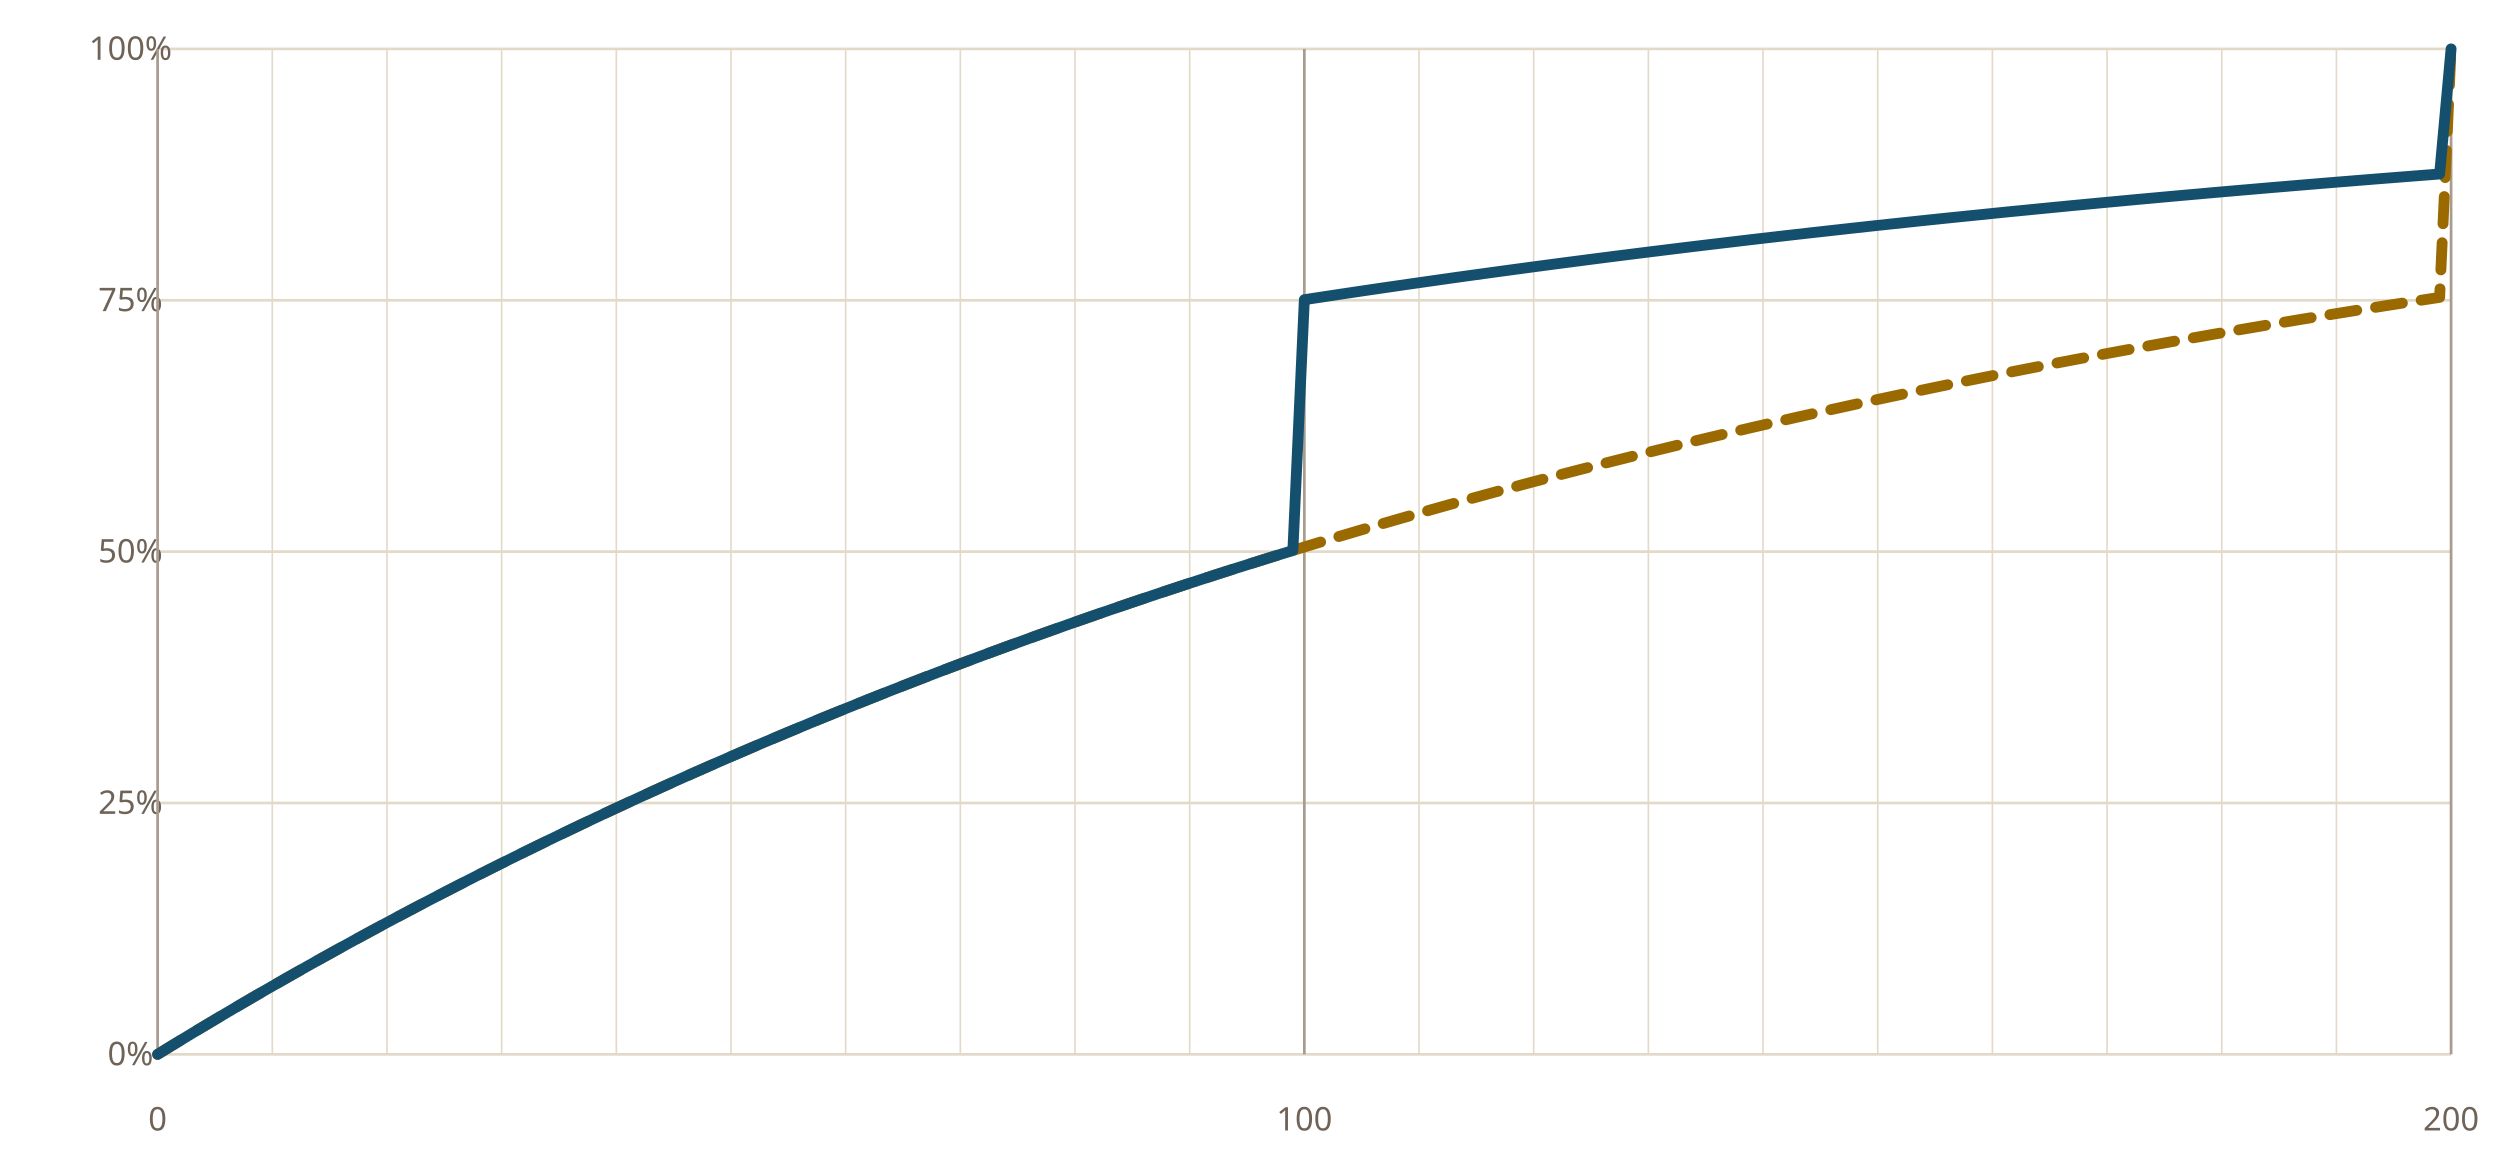
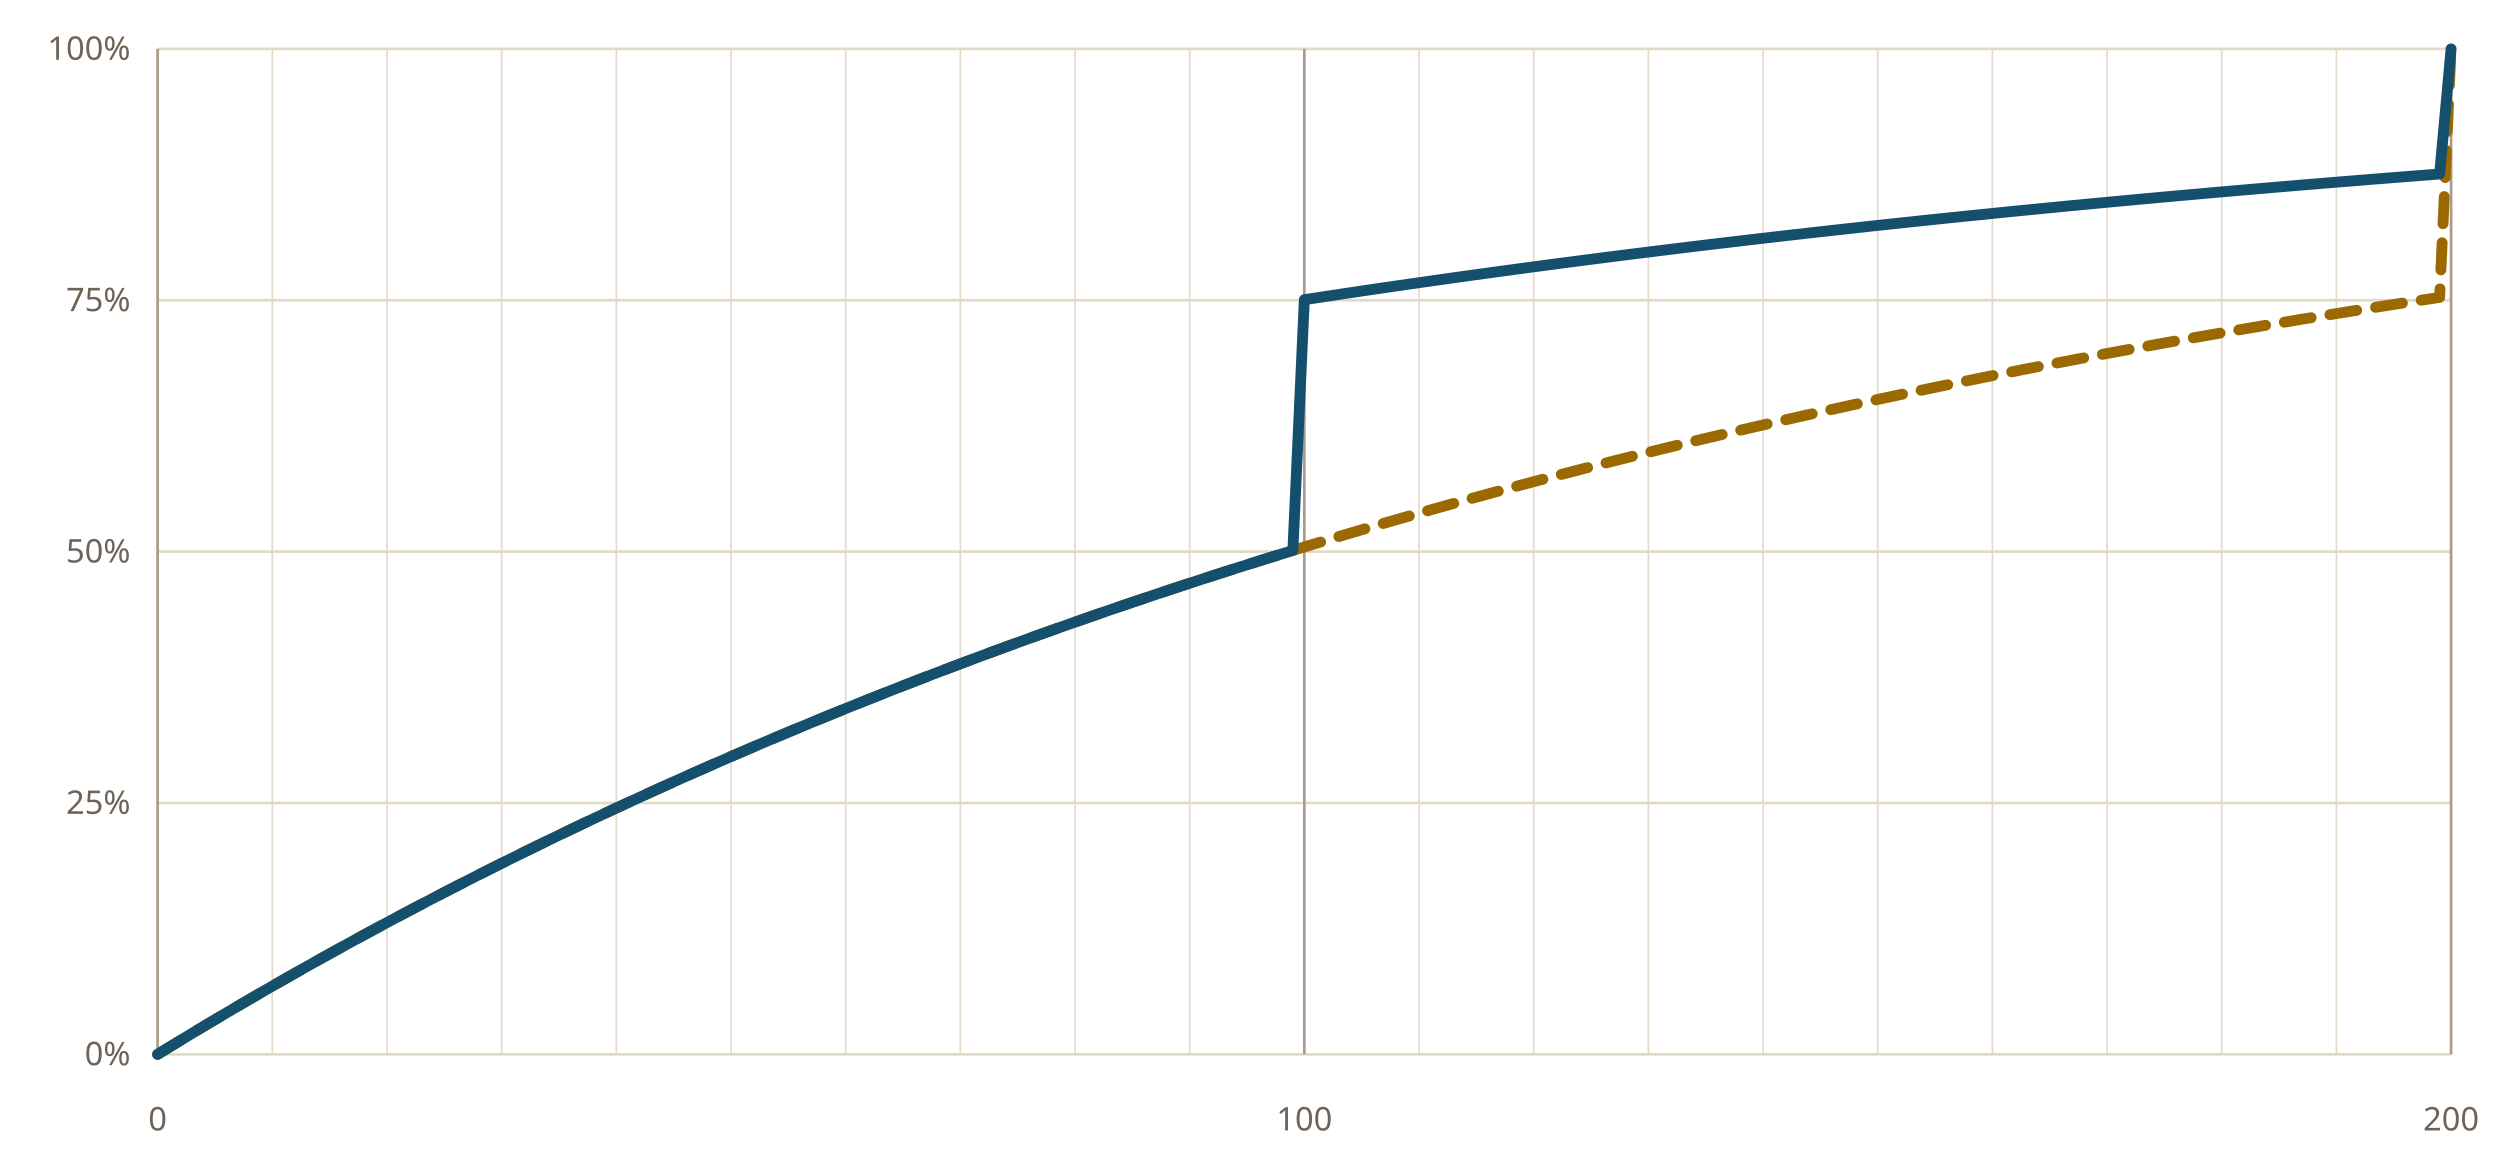
<svg xmlns="http://www.w3.org/2000/svg" viewBox="0 0 920 430" role="img" aria-labelledby="title desc">
-   <style>:root{color-scheme:light dark}.grid line{stroke:#e3d9c9}.grid .minor{stroke-width:.6}.grid .major{stroke:#a99c8e}.grid text{fill:#6f6257;font:12px system-ui,sans-serif;text-anchor:middle}.curve{fill:none;stroke-width:4;stroke-linejoin:round;stroke-linecap:round}.charge{stroke:#14506e}.point{stroke:#9a6a00;stroke-dasharray:10 7}.hit,.hover-dot{display:none}@media(prefers-color-scheme:dark){.grid line{stroke:#333}.grid .major{stroke:#666}.grid text{fill:#9a9a9a}.charge{stroke:#7fdbff}.point{stroke:#e0a800}}</style>
+   <style>:root{color-scheme:light dark}.grid line{stroke:#e3d9c9}.grid .minor{stroke-width:.6}.grid .major{stroke:#a99c8e}.grid text{fill:#6f6257;font:12px system-ui,sans-serif;text-anchor:middle}.grid .y-label{text-anchor:end}.curve{fill:none;stroke-width:4;stroke-linejoin:round;stroke-linecap:round}.charge{stroke:#14506e}.point{stroke:#9a6a00;stroke-dasharray:10 7}.hit,.hover-dot{display:none}@media(prefers-color-scheme:dark){.grid line{stroke:#333}.grid .major{stroke:#666}.grid text{fill:#9a9a9a}.charge{stroke:#7fdbff}.point{stroke:#e0a800}}</style>
  <g class="grid">
    <line class="horizontal" x1="58" y1="388" x2="902" y2="388" />
-     <text x="48" y="392">0%</text>
+     <text class="y-label" x="48" y="392">0%</text>
    <line class="horizontal" x1="58" y1="295.5" x2="902" y2="295.5" />
-     <text x="48" y="299.5">25%</text>
+     <text class="y-label" x="48" y="299.5">25%</text>
    <line class="horizontal" x1="58" y1="203" x2="902" y2="203" />
-     <text x="48" y="207">50%</text>
+     <text class="y-label" x="48" y="207">50%</text>
    <line class="horizontal" x1="58" y1="110.5" x2="902" y2="110.5" />
-     <text x="48" y="114.5">75%</text>
+     <text class="y-label" x="48" y="114.5">75%</text>
    <line class="horizontal" x1="58" y1="18" x2="902" y2="18" />
-     <text x="48" y="22">100%</text>
+     <text class="y-label" x="48" y="22">100%</text>
    <line class="major" x1="58" y1="18" x2="58" y2="388" />
-     <text x="58" y="416">0</text>
+     <text class="x-label" x="58" y="416">0</text>
    <line class="minor" x1="100.2" y1="18" x2="100.2" y2="388" />
    <line class="minor" x1="142.4" y1="18" x2="142.4" y2="388" />
    <line class="minor" x1="184.6" y1="18" x2="184.6" y2="388" />
    <line class="minor" x1="226.8" y1="18" x2="226.8" y2="388" />
    <line class="minor" x1="269" y1="18" x2="269" y2="388" />
    <line class="minor" x1="311.2" y1="18" x2="311.2" y2="388" />
    <line class="minor" x1="353.4" y1="18" x2="353.4" y2="388" />
    <line class="minor" x1="395.6" y1="18" x2="395.6" y2="388" />
    <line class="minor" x1="437.8" y1="18" x2="437.8" y2="388" />
    <line class="major" x1="480" y1="18" x2="480" y2="388" />
-     <text x="480" y="416">100</text>
+     <text class="x-label" x="480" y="416">100</text>
    <line class="minor" x1="522.2" y1="18" x2="522.2" y2="388" />
    <line class="minor" x1="564.4" y1="18" x2="564.4" y2="388" />
    <line class="minor" x1="606.6" y1="18" x2="606.6" y2="388" />
    <line class="minor" x1="648.8" y1="18" x2="648.8" y2="388" />
    <line class="minor" x1="691" y1="18" x2="691" y2="388" />
    <line class="minor" x1="733.2" y1="18" x2="733.2" y2="388" />
    <line class="minor" x1="775.4" y1="18" x2="775.4" y2="388" />
    <line class="minor" x1="817.6" y1="18" x2="817.6" y2="388" />
    <line class="minor" x1="859.8" y1="18" x2="859.8" y2="388" />
    <line class="major" x1="902" y1="18" x2="902" y2="388" />
-     <text x="902" y="416">200</text>
+     <text class="x-label" x="902" y="416">200</text>
  </g>
  <path class="curve point" d="M58.00,388.00 L62.22,385.41 L66.44,382.84 L70.66,380.28 L74.88,377.75 L79.10,375.23 L83.32,372.73 L87.54,370.25 L91.76,367.78 L95.98,365.33 L100.20,362.90 L104.42,360.49 L108.64,358.09 L112.86,355.71 L117.08,353.34 L121.30,351.00 L125.52,348.67 L129.74,346.35 L133.96,344.05 L138.18,341.77 L142.40,339.50 L146.62,337.25 L150.84,335.02 L155.06,332.80 L159.28,330.60 L163.50,328.41 L167.72,326.24 L171.94,324.08 L176.16,321.93 L180.38,319.81 L184.60,317.69 L188.82,315.60 L193.04,313.51 L197.26,311.45 L201.48,309.39 L205.70,307.35 L209.92,305.33 L214.14,303.31 L218.36,301.32 L222.58,299.33 L226.80,297.36 L231.02,295.41 L235.24,293.47 L239.46,291.54 L243.68,289.62 L247.90,287.72 L252.12,285.83 L256.34,283.96 L260.56,282.10 L264.78,280.25 L269.00,278.41 L273.22,276.59 L277.44,274.78 L281.66,272.98 L285.88,271.20 L290.10,269.43 L294.32,267.67 L298.54,265.92 L302.76,264.18 L306.98,262.46 L311.20,260.75 L315.42,259.05 L319.64,257.36 L323.86,255.69 L328.08,254.02 L332.30,252.37 L336.52,250.73 L340.74,249.10 L344.96,247.48 L349.18,245.88 L353.40,244.28 L357.62,242.70 L361.84,241.12 L366.06,239.56 L370.28,238.01 L374.50,236.47 L378.72,234.94 L382.94,233.42 L387.16,231.92 L391.38,230.42 L395.60,228.93 L399.82,227.46 L404.04,225.99 L408.26,224.53 L412.48,223.09 L416.70,221.65 L420.92,220.23 L425.14,218.81 L429.36,217.40 L433.58,216.01 L437.80,214.62 L442.02,213.25 L446.24,211.88 L450.46,210.52 L454.68,209.17 L458.90,207.84 L463.12,206.51 L467.34,205.19 L471.56,203.88 L475.78,202.58 L480.00,201.28 L484.22,200.00 L488.44,198.73 L492.66,197.46 L496.88,196.21 L501.10,194.96 L505.32,193.72 L509.54,192.49 L513.76,191.27 L517.98,190.06 L522.20,188.85 L526.42,187.66 L530.64,186.47 L534.86,185.29 L539.08,184.12 L543.30,182.95 L547.52,181.80 L551.74,180.65 L555.96,179.52 L560.18,178.38 L564.40,177.26 L568.62,176.15 L572.84,175.04 L577.06,173.94 L581.28,172.85 L585.50,171.77 L589.72,170.69 L593.94,169.62 L598.16,168.56 L602.38,167.50 L606.60,166.46 L610.82,165.42 L615.04,164.39 L619.26,163.36 L623.48,162.34 L627.70,161.33 L631.92,160.33 L636.14,159.33 L640.36,158.35 L644.58,157.36 L648.80,156.39 L653.02,155.42 L657.24,154.46 L661.46,153.50 L665.68,152.55 L669.90,151.61 L674.12,150.68 L678.34,149.75 L682.56,148.82 L686.78,147.91 L691.00,147.00 L695.22,146.10 L699.44,145.20 L703.66,144.31 L707.88,143.43 L712.10,142.55 L716.32,141.68 L720.54,140.81 L724.76,139.95 L728.98,139.10 L733.20,138.25 L737.42,137.41 L741.64,136.57 L745.86,135.74 L750.08,134.92 L754.30,134.10 L758.52,133.29 L762.74,132.48 L766.96,131.68 L771.18,130.88 L775.40,130.09 L779.62,129.31 L783.84,128.53 L788.06,127.75 L792.28,126.99 L796.50,126.22 L800.72,125.47 L804.94,124.71 L809.16,123.97 L813.38,123.22 L817.60,122.49 L821.82,121.76 L826.04,121.03 L830.26,120.31 L834.48,119.59 L838.70,118.88 L842.92,118.18 L847.14,117.47 L851.36,116.78 L855.58,116.09 L859.80,115.40 L864.02,114.72 L868.24,114.04 L872.46,113.37 L876.68,112.70 L880.90,112.04 L885.12,111.38 L889.34,110.73 L893.56,110.08 L897.78,109.43 L902.00,18.00" />
  <path class="curve charge" d="M58.00,388.00 L62.22,385.41 L66.44,382.84 L70.66,380.28 L74.88,377.75 L79.10,375.23 L83.32,372.73 L87.54,370.25 L91.76,367.78 L95.98,365.33 L100.20,362.90 L104.42,360.49 L108.64,358.09 L112.86,355.71 L117.08,353.34 L121.30,351.00 L125.52,348.67 L129.74,346.35 L133.96,344.05 L138.18,341.77 L142.40,339.50 L146.62,337.25 L150.84,335.02 L155.06,332.80 L159.28,330.60 L163.50,328.41 L167.72,326.24 L171.94,324.08 L176.16,321.93 L180.38,319.81 L184.60,317.69 L188.82,315.60 L193.04,313.51 L197.26,311.45 L201.48,309.39 L205.70,307.35 L209.92,305.33 L214.14,303.31 L218.36,301.32 L222.58,299.33 L226.80,297.36 L231.02,295.41 L235.24,293.47 L239.46,291.54 L243.68,289.62 L247.90,287.72 L252.12,285.83 L256.34,283.96 L260.56,282.10 L264.78,280.25 L269.00,278.41 L273.22,276.59 L277.44,274.78 L281.66,272.98 L285.88,271.20 L290.10,269.43 L294.32,267.67 L298.54,265.92 L302.76,264.18 L306.98,262.46 L311.20,260.75 L315.42,259.05 L319.64,257.36 L323.86,255.69 L328.08,254.02 L332.30,252.37 L336.52,250.73 L340.74,249.10 L344.96,247.48 L349.18,245.88 L353.40,244.28 L357.62,242.70 L361.84,241.12 L366.06,239.56 L370.28,238.01 L374.50,236.47 L378.72,234.94 L382.94,233.42 L387.16,231.92 L391.38,230.42 L395.60,228.93 L399.82,227.46 L404.04,225.99 L408.26,224.53 L412.48,223.09 L416.70,221.65 L420.92,220.23 L425.14,218.81 L429.36,217.40 L433.58,216.01 L437.80,214.62 L442.02,213.25 L446.24,211.88 L450.46,210.52 L454.68,209.17 L458.90,207.84 L463.12,206.51 L467.34,205.19 L471.56,203.88 L475.78,202.58 L480.00,110.29 L484.22,109.64 L488.44,109.00 L492.66,108.36 L496.88,107.73 L501.10,107.10 L505.32,106.48 L509.54,105.86 L513.76,105.25 L517.98,104.63 L522.20,104.03 L526.42,103.43 L530.64,102.83 L534.86,102.23 L539.08,101.64 L543.30,101.06 L547.52,100.48 L551.74,99.90 L555.96,99.33 L560.18,98.76 L564.40,98.19 L568.62,97.63 L572.84,97.07 L577.06,96.52 L581.28,95.97 L585.50,95.42 L589.72,94.88 L593.94,94.34 L598.16,93.81 L602.38,93.28 L606.60,92.75 L610.82,92.23 L615.04,91.71 L619.26,91.19 L623.48,90.68 L627.70,90.17 L631.92,89.67 L636.14,89.17 L640.36,88.67 L644.58,88.17 L648.80,87.68 L653.02,87.19 L657.24,86.71 L661.46,86.23 L665.68,85.75 L669.90,85.28 L674.12,84.81 L678.34,84.34 L682.56,83.87 L686.78,83.41 L691.00,82.95 L695.22,82.50 L699.44,82.05 L703.66,81.60 L707.88,81.15 L712.10,80.71 L716.32,80.27 L720.54,79.84 L724.76,79.41 L728.98,78.98 L733.20,78.55 L737.42,78.12 L741.64,77.70 L745.86,77.29 L750.08,76.87 L754.30,76.46 L758.52,76.05 L762.74,75.64 L766.96,75.24 L771.18,74.84 L775.40,74.44 L779.62,74.05 L783.84,73.65 L788.06,73.26 L792.28,72.88 L796.50,72.49 L800.72,72.11 L804.94,71.73 L809.16,71.36 L813.38,70.98 L817.60,70.61 L821.82,70.24 L826.04,69.88 L830.26,69.52 L834.48,69.15 L838.70,68.80 L842.92,68.44 L847.14,68.09 L851.36,67.74 L855.58,67.39 L859.80,67.04 L864.02,66.70 L868.24,66.36 L872.46,66.02 L876.68,65.68 L880.90,65.35 L885.12,65.02 L889.34,64.69 L893.56,64.36 L897.78,64.04 L902.00,18.00" />
  <rect class="hit" x="58" y="18" width="844" height="370" />
  <circle class="hover-dot point" r="5" />
  <circle class="hover-dot charge" r="5" />
</svg>
